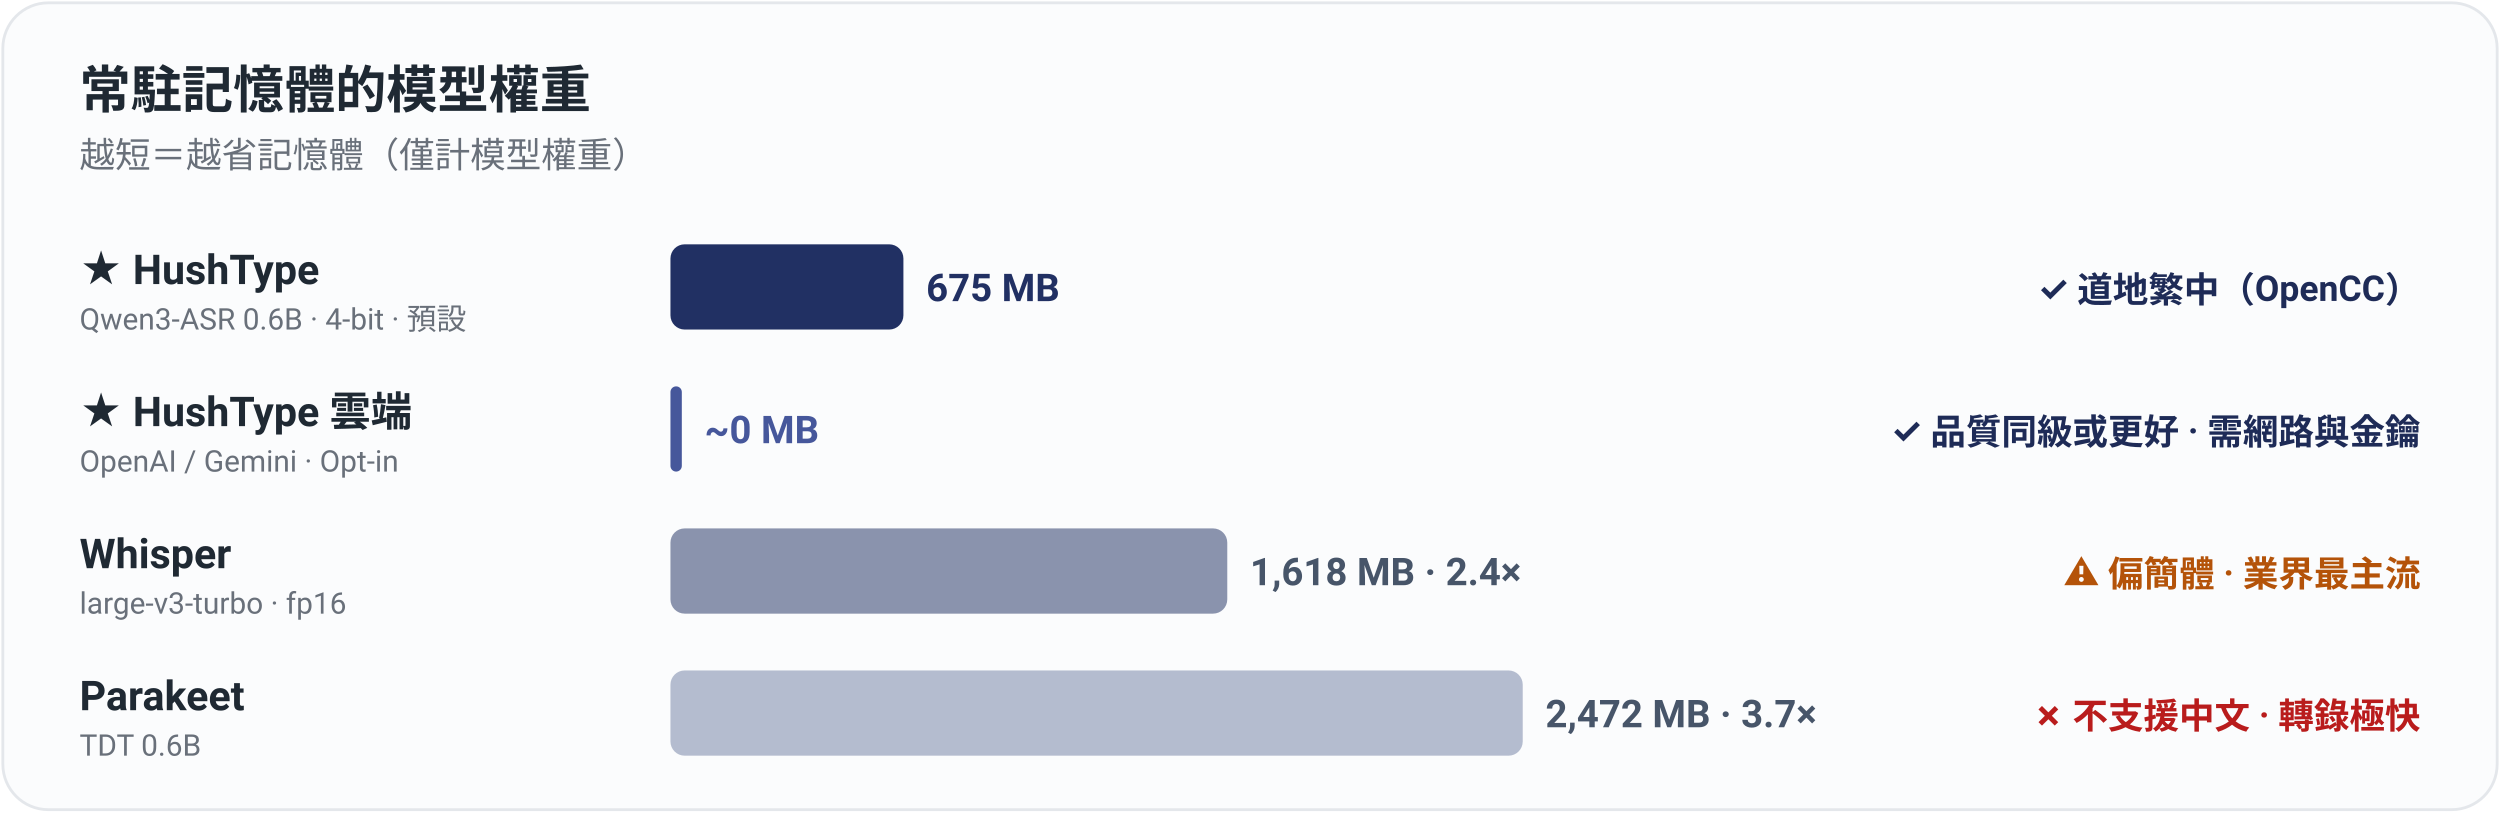
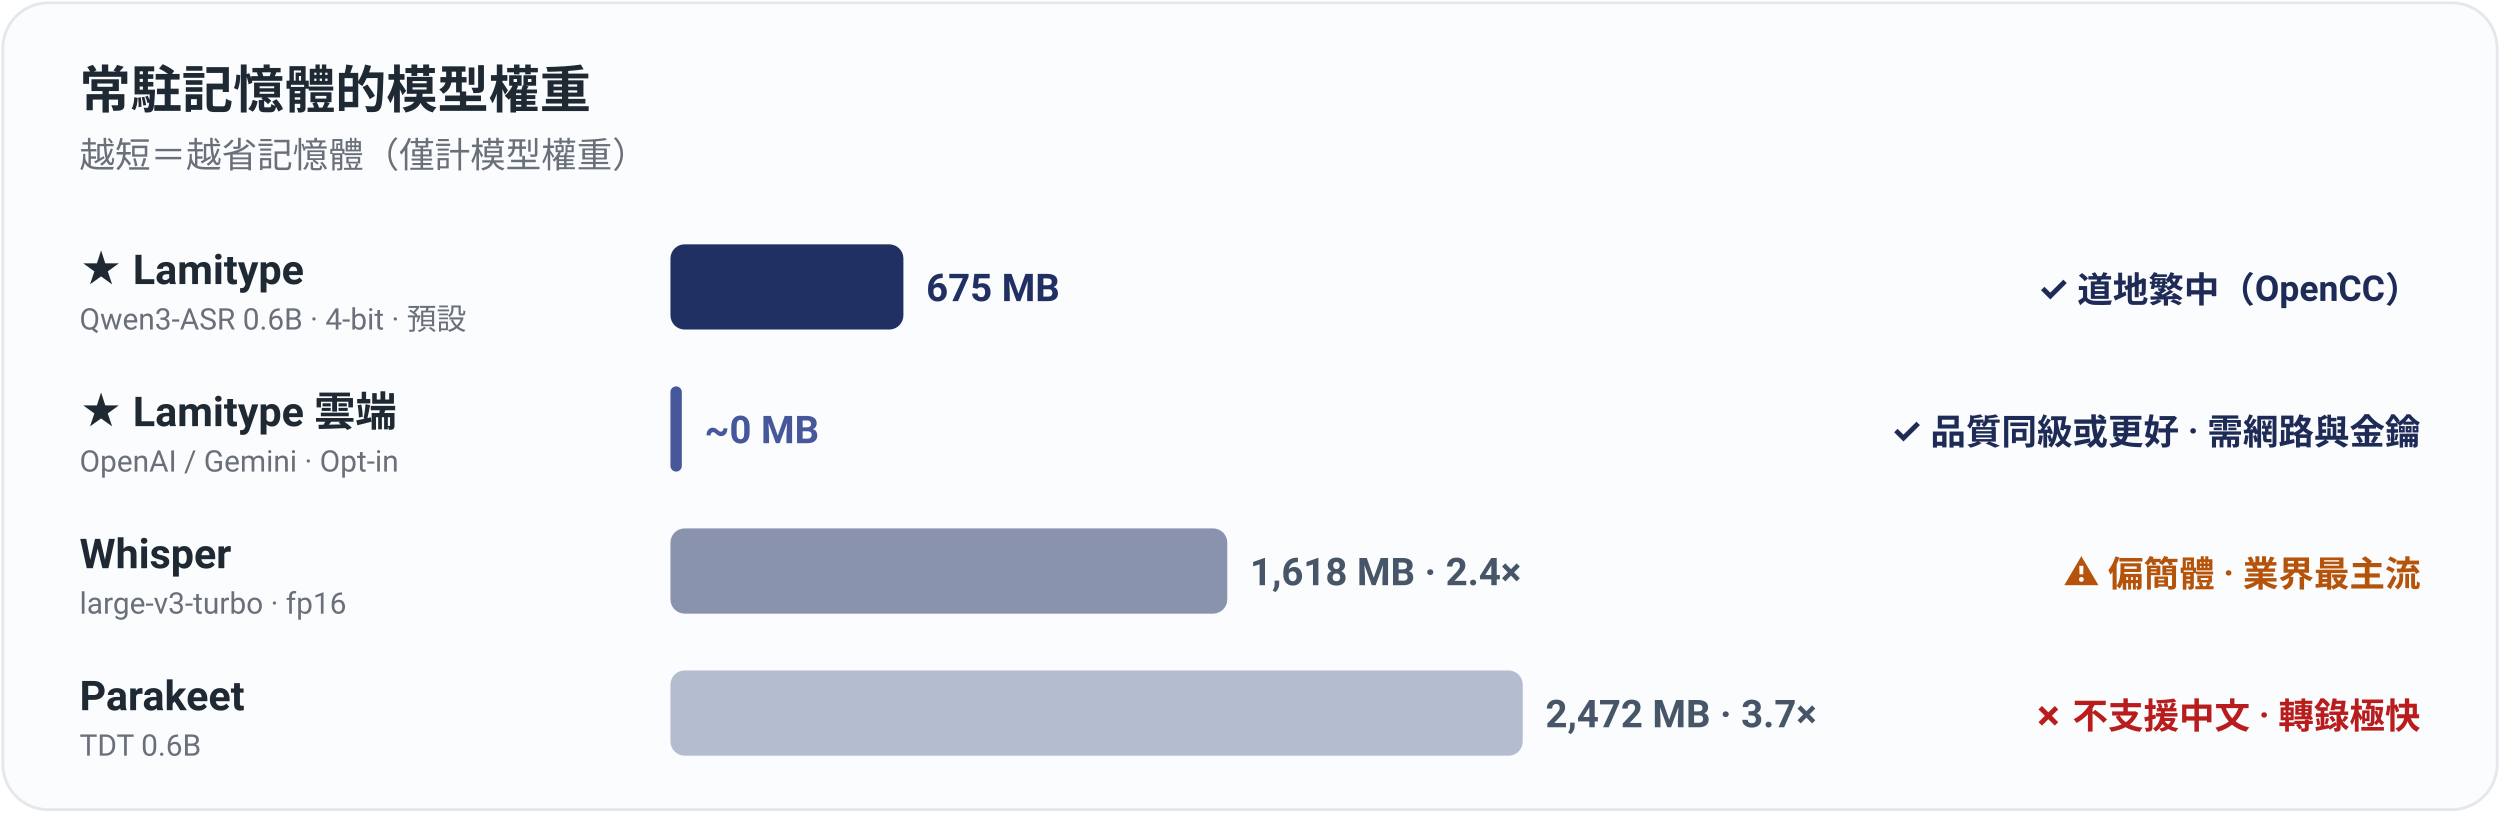
<svg xmlns="http://www.w3.org/2000/svg" viewBox="0 0 880 286" font-family="-apple-system,'PingFang TC','Microsoft JhengHei','Segoe UI',Roboto,sans-serif">
  <rect x="1" y="1" width="878" height="284" rx="16" fill="#fbfcfd" stroke="#e4e7eb" />
  <text x="28" y="38" font-size="18" font-weight="700" fill="#1f2933">常駐記憶體的模型權重</text>
  <text x="28" y="59" font-size="12.5" fill="#69707a">越短＝越省記憶體（僅計模型權重）</text>
-   <text x="28" y="100" font-size="14.5" font-weight="700" fill="#1f2933">★ HushType</text>
+   <text x="28" y="100" font-size="14.5" font-weight="700" fill="#1f2933">★ Lamitype</text>
  <text x="28" y="116" font-size="10.5" fill="#69707a">Qwen3-ASR 0.6B · 4-bit · 預設</text>
  <rect x="236" y="86" width="82" height="30" rx="5" fill="#213063" />
  <text x="326" y="106" font-size="13.5" font-weight="700" fill="#213063">675 MB</text>
  <text x="852" y="106" text-anchor="end" font-size="12.5" font-weight="700" fill="#1e2b57">✓ 道地繁中（OpenCC）</text>
-   <text x="28" y="150" font-size="14.5" font-weight="700" fill="#1f2933">★ HushType 雲端</text>
+   <text x="28" y="150" font-size="14.5" font-weight="700" fill="#1f2933">★ Lamitype 雲端</text>
  <text x="28" y="166" font-size="10.5" fill="#69707a">OpenAI / Gemini · Opt-in</text>
  <rect x="236" y="136" width="4" height="30" rx="2" fill="#46579b" />
  <text x="248" y="156" font-size="13.5" font-weight="700" fill="#46579b">~0 MB</text>
  <text x="852" y="156" text-anchor="end" font-size="12.5" font-weight="700" fill="#1e2b57">✓ 品質同級或更好 · 需網路與金鑰</text>
  <text x="28" y="200" font-size="14.5" font-weight="700" fill="#1f2933">Whisper</text>
  <text x="28" y="216" font-size="10.5" fill="#69707a">large-v3-turbo · fp16</text>
  <rect x="236" y="186" width="196" height="30" rx="5" fill="#8a93ad" />
  <text x="440" y="206" font-size="13.5" font-weight="700" fill="#475569">1,618 MB · 2.4×</text>
  <text x="852" y="206" text-anchor="end" font-size="12.5" font-weight="700" fill="#b45309">⚠ 偏簡體 · 業界最主流</text>
  <text x="28" y="250" font-size="14.5" font-weight="700" fill="#1f2933">Parakeet</text>
  <text x="28" y="266" font-size="10.5" fill="#69707a">TDT 0.6B</text>
  <rect x="236" y="236" width="300" height="30" rx="5" fill="#b4bccf" />
  <text x="544" y="256" font-size="13.5" font-weight="700" fill="#475569">2,472 MB · 3.7×</text>
  <text x="852" y="256" text-anchor="end" font-size="12.5" font-weight="700" fill="#b91c1c">✗ 不支援中文 · 轉錄極快</text>
</svg>
